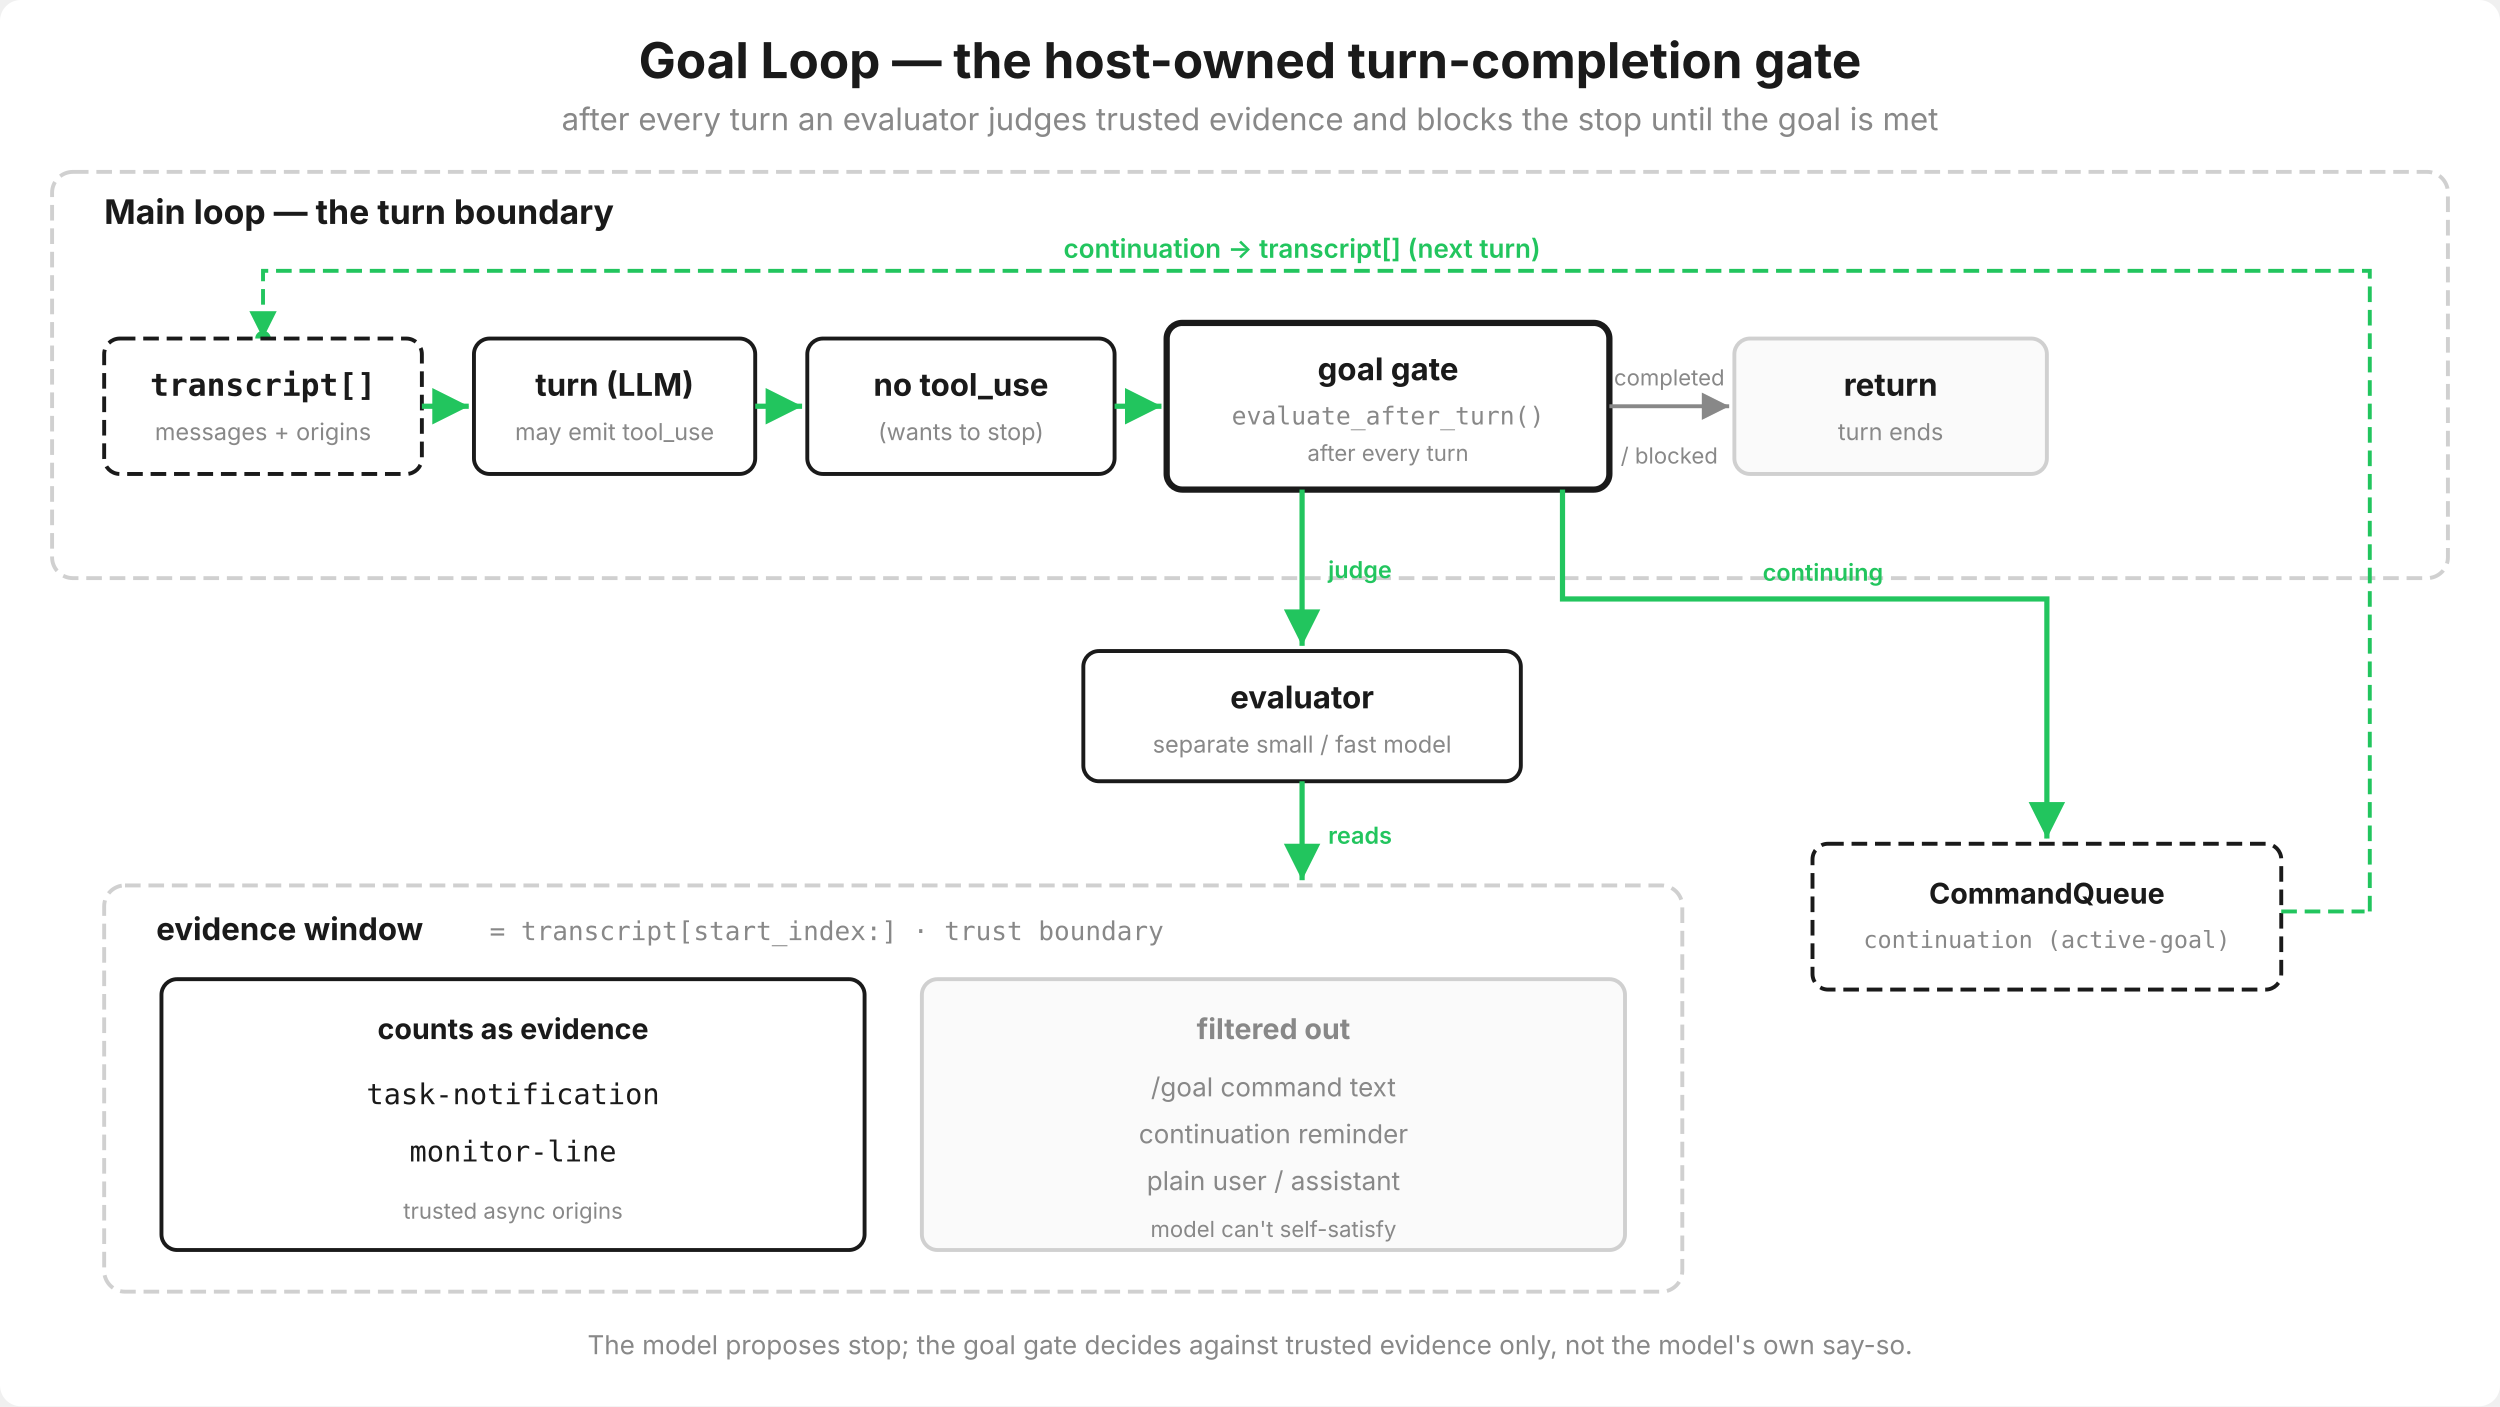
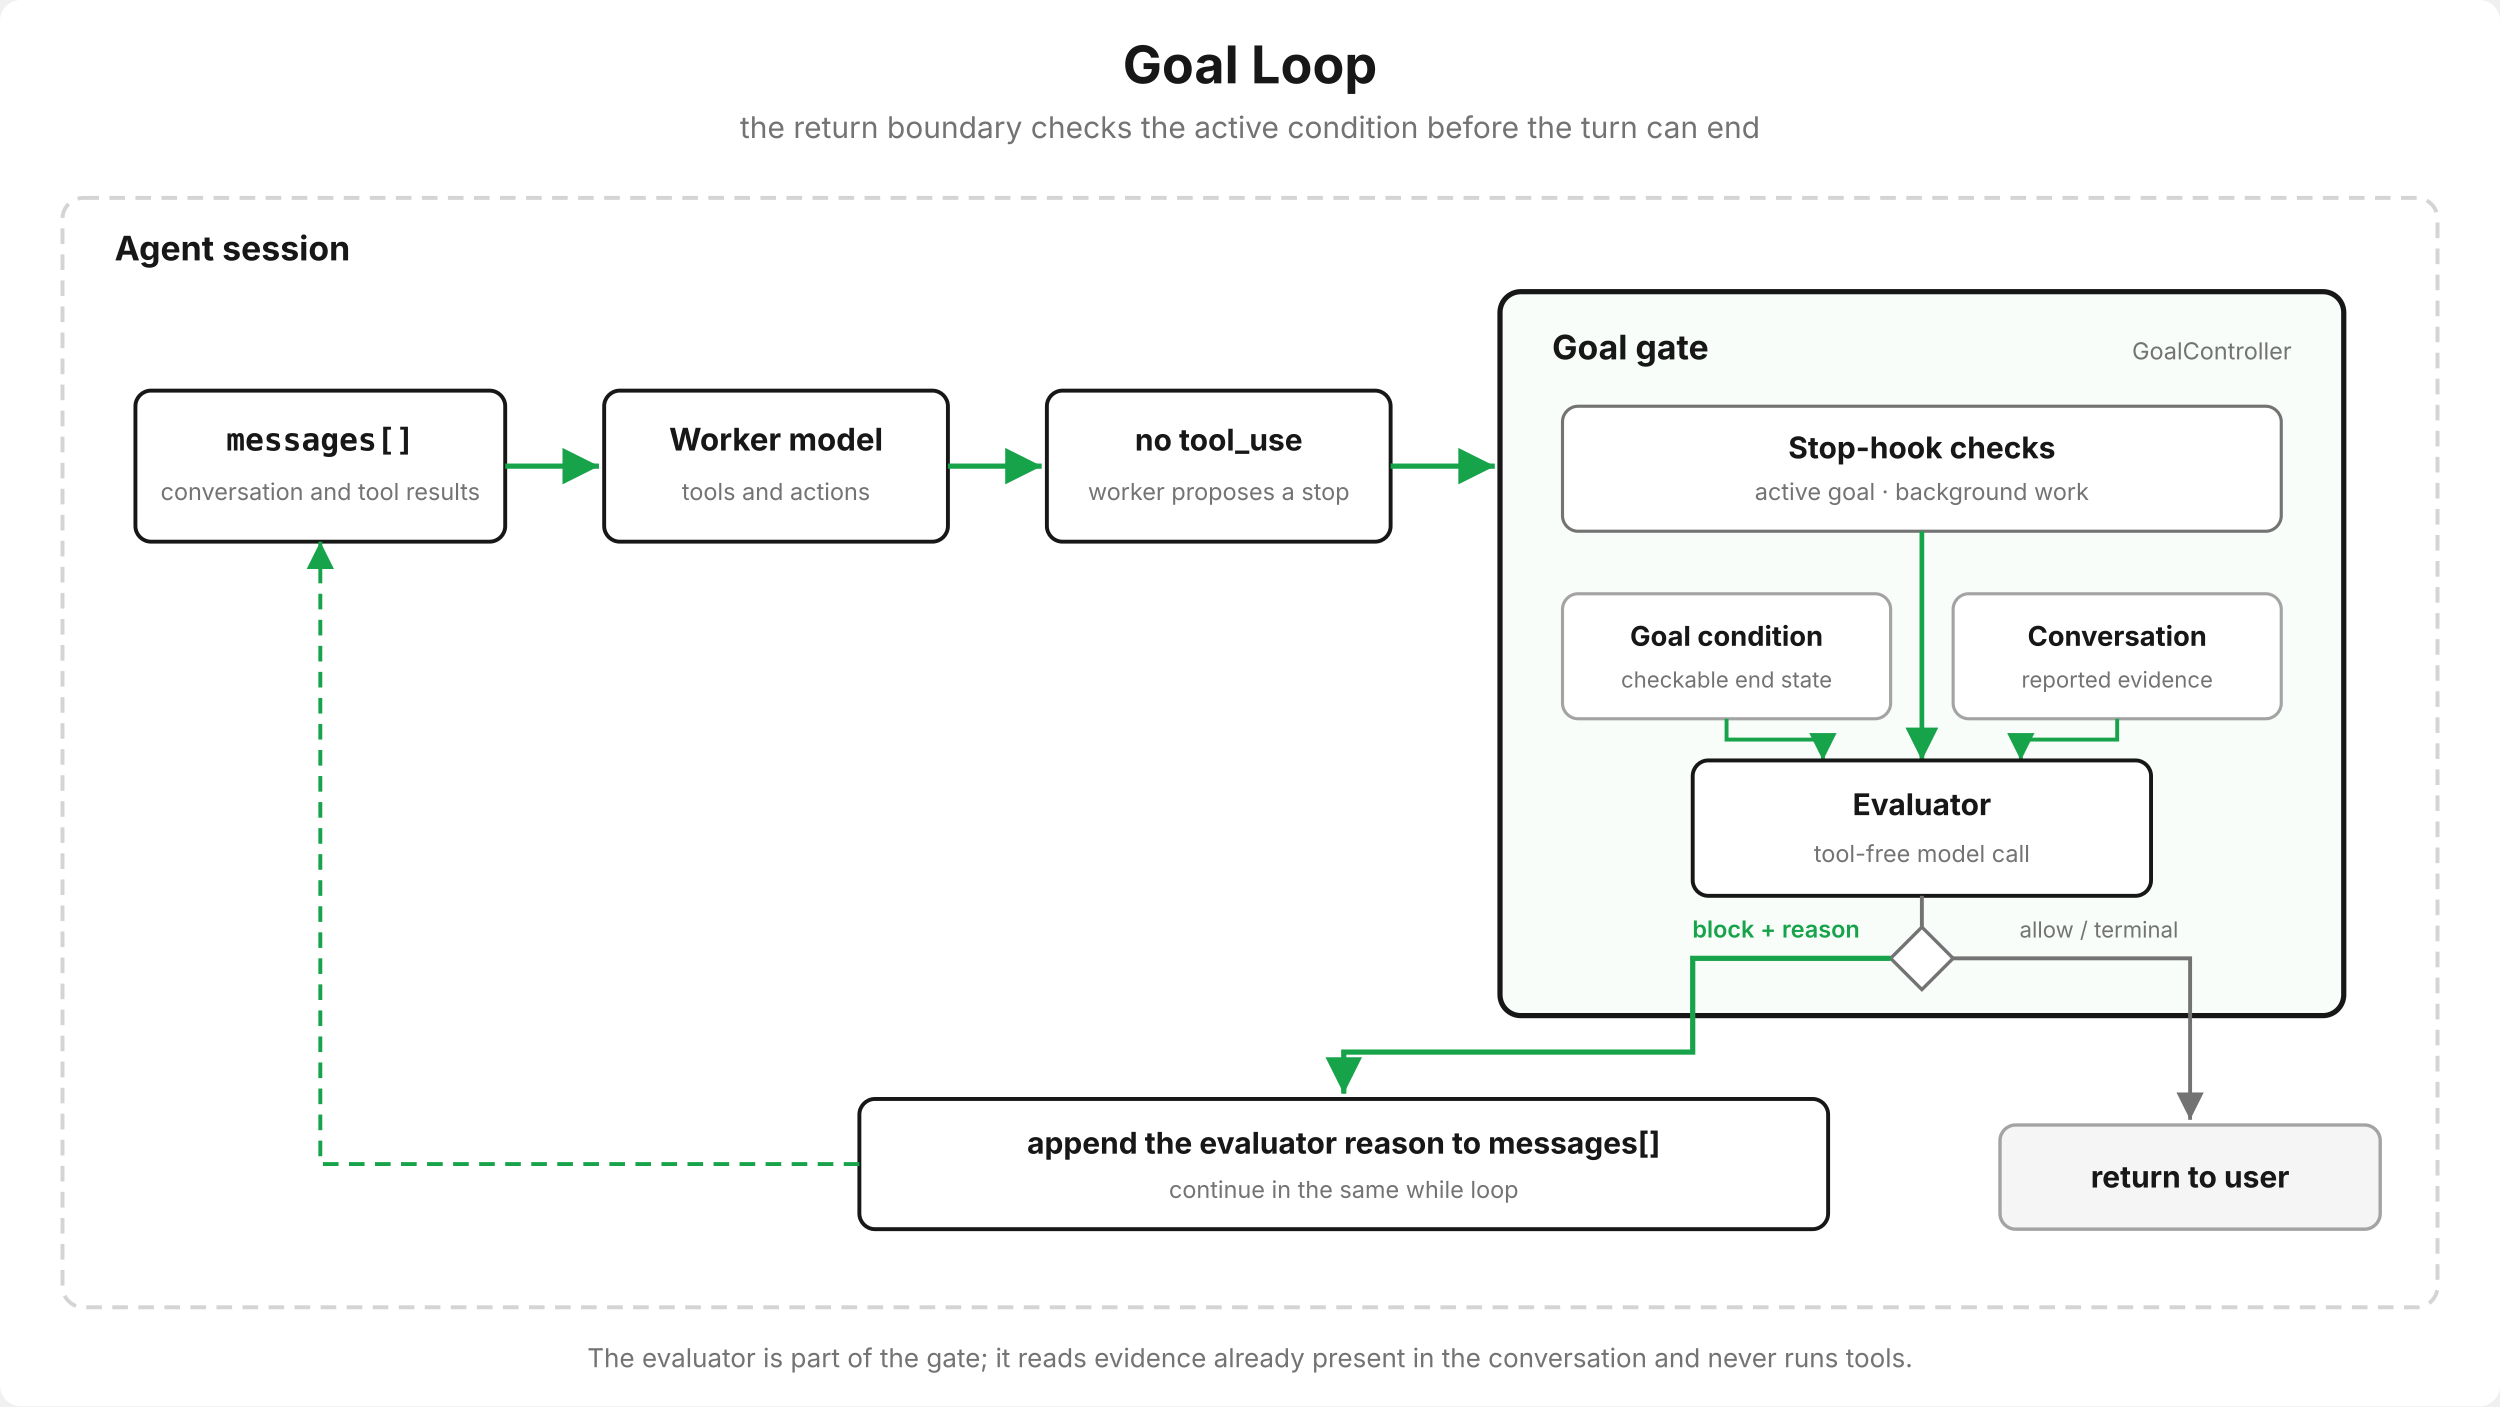
<svg xmlns="http://www.w3.org/2000/svg" viewBox="0 0 960 540" font-family="system-ui, -apple-system, sans-serif">
  <defs>
-     <marker id="arrow-green" viewBox="0 0 10 10" refX="10" refY="5" markerWidth="7" markerHeight="7" orient="auto-start-reverse">
-       <path d="M 0 0 L 10 5 L 0 10 z" fill="#22c55e" />
+     <marker id="arrow-green" viewBox="0 0 10 10" refX="10" refY="5" markerWidth="7" markerHeight="7" orient="auto">
+       <path d="M0 0L10 5L0 10Z" fill="#16a34a" />
    </marker>
-     <marker id="arrow-gray" viewBox="0 0 10 10" refX="10" refY="5" markerWidth="7" markerHeight="7" orient="auto-start-reverse">
-       <path d="M 0 0 L 10 5 L 0 10 z" fill="#888888" />
+     <marker id="arrow-gray" viewBox="0 0 10 10" refX="10" refY="5" markerWidth="7" markerHeight="7" orient="auto">
+       <path d="M0 0L10 5L0 10Z" fill="#737373" />
    </marker>
  </defs>
  <rect width="960" height="540" rx="8" fill="#ffffff" />
-   <text x="480" y="30" text-anchor="middle" fill="#1a1a1a" font-size="19" font-weight="700">Goal Loop — the host-owned turn-completion gate</text>
-   <text x="480" y="50" text-anchor="middle" fill="#888888" font-size="12">after every turn an evaluator judges trusted evidence and blocks the stop until the goal is met</text>
-   <rect x="20" y="66" width="920" height="156" rx="8" fill="#ffffff" stroke="#d0d0d0" stroke-width="1.5" stroke-dasharray="6,3" />
-   <text x="40" y="86" fill="#1a1a1a" font-size="13" font-weight="700">Main loop — the turn boundary</text>
-   <path d="M 910 350 L 910 104 L 101 104 L 101 130" fill="none" stroke="#22c55e" stroke-width="1.5" stroke-dasharray="6,3" marker-end="url(#arrow-green)" />
-   <text x="500" y="99" text-anchor="middle" fill="#22c55e" font-size="10" font-weight="600">continuation -&gt; transcript[]  (next turn)</text>
-   <circle cx="101" cy="130" r="3" fill="#22c55e" />
-   <rect x="40" y="130" width="122" height="52" rx="6" fill="#ffffff" stroke="#1a1a1a" stroke-width="1.5" stroke-dasharray="6,3" />
-   <text x="101" y="152" text-anchor="middle" fill="#1a1a1a" font-size="12" font-weight="700" font-family="monospace">transcript[]</text>
-   <text x="101" y="169" text-anchor="middle" fill="#888888" font-size="9">messages + origins</text>
-   <line x1="162" y1="156" x2="180" y2="156" stroke="#22c55e" stroke-width="2" marker-end="url(#arrow-green)" />
-   <rect x="182" y="130" width="108" height="52" rx="6" fill="#ffffff" stroke="#1a1a1a" stroke-width="1.5" />
-   <text x="236" y="152" text-anchor="middle" fill="#1a1a1a" font-size="12" font-weight="700">turn (LLM)</text>
-   <text x="236" y="169" text-anchor="middle" fill="#888888" font-size="9">may emit tool_use</text>
-   <line x1="290" y1="156" x2="308" y2="156" stroke="#22c55e" stroke-width="2" marker-end="url(#arrow-green)" />
-   <rect x="310" y="130" width="118" height="52" rx="6" fill="#ffffff" stroke="#1a1a1a" stroke-width="1.5" />
-   <text x="369" y="152" text-anchor="middle" fill="#1a1a1a" font-size="12" font-weight="700">no tool_use</text>
-   <text x="369" y="169" text-anchor="middle" fill="#888888" font-size="9">(wants to stop)</text>
-   <line x1="428" y1="156" x2="446" y2="156" stroke="#22c55e" stroke-width="2" marker-end="url(#arrow-green)" />
-   <rect x="448" y="124" width="170" height="64" rx="6" fill="#ffffff" stroke="#1a1a1a" stroke-width="2.4" />
-   <text x="533" y="146" text-anchor="middle" fill="#1a1a1a" font-size="12" font-weight="700">goal gate</text>
-   <text x="533" y="163" text-anchor="middle" fill="#888888" font-size="9.5" font-family="monospace">evaluate_after_turn()</text>
-   <text x="533" y="177" text-anchor="middle" fill="#888888" font-size="8.5">after every turn</text>
-   <line x1="618" y1="156" x2="664" y2="156" stroke="#888888" stroke-width="1.5" marker-end="url(#arrow-gray)" />
-   <text x="641" y="148" text-anchor="middle" fill="#888888" font-size="8.5">completed</text>
-   <text x="641" y="178" text-anchor="middle" fill="#888888" font-size="8.5">/ blocked</text>
-   <rect x="666" y="130" width="120" height="52" rx="6" fill="#fafafa" stroke="#d0d0d0" stroke-width="1.5" />
-   <text x="726" y="152" text-anchor="middle" fill="#1a1a1a" font-size="12" font-weight="700">return</text>
-   <text x="726" y="169" text-anchor="middle" fill="#888888" font-size="9">turn ends</text>
-   <line x1="500" y1="188" x2="500" y2="248" stroke="#22c55e" stroke-width="2" marker-end="url(#arrow-green)" />
-   <text x="510" y="222" fill="#22c55e" font-size="9" font-weight="600">judge</text>
-   <rect x="416" y="250" width="168" height="50" rx="6" fill="#ffffff" stroke="#1a1a1a" stroke-width="1.5" />
-   <text x="500" y="272" text-anchor="middle" fill="#1a1a1a" font-size="12" font-weight="700">evaluator</text>
-   <text x="500" y="289" text-anchor="middle" fill="#888888" font-size="9">separate small / fast model</text>
-   <line x1="500" y1="300" x2="500" y2="338" stroke="#22c55e" stroke-width="2" marker-end="url(#arrow-green)" />
-   <text x="510" y="324" fill="#22c55e" font-size="9" font-weight="600">reads</text>
-   <rect x="40" y="340" width="606" height="156" rx="8" fill="#ffffff" stroke="#d0d0d0" stroke-width="1.5" stroke-dasharray="6,3" />
-   <text x="60" y="361" fill="#1a1a1a" font-size="12" font-weight="700">evidence window</text>
-   <text x="188" y="361" fill="#888888" font-size="10" font-family="monospace">= transcript[start_index:]  ·  trust boundary</text>
-   <rect x="62" y="376" width="270" height="104" rx="6" fill="#ffffff" stroke="#1a1a1a" stroke-width="1.5" />
-   <text x="197" y="399" text-anchor="middle" fill="#1a1a1a" font-size="11" font-weight="700">counts as evidence</text>
-   <text x="197" y="424" text-anchor="middle" fill="#1a1a1a" font-size="11" font-family="monospace">task-notification</text>
-   <text x="197" y="446" text-anchor="middle" fill="#1a1a1a" font-size="11" font-family="monospace">monitor-line</text>
-   <text x="197" y="468" text-anchor="middle" fill="#888888" font-size="8.5">trusted async origins</text>
-   <rect x="354" y="376" width="270" height="104" rx="6" fill="#fafafa" stroke="#d0d0d0" stroke-width="1.5" />
-   <text x="489" y="399" text-anchor="middle" fill="#888888" font-size="11" font-weight="700">filtered out</text>
-   <text x="489" y="421" text-anchor="middle" fill="#888888" font-size="10">/goal command text</text>
-   <text x="489" y="439" text-anchor="middle" fill="#888888" font-size="10">continuation reminder</text>
-   <text x="489" y="457" text-anchor="middle" fill="#888888" font-size="10">plain user / assistant</text>
-   <text x="489" y="475" text-anchor="middle" fill="#888888" font-size="8.5">model can't self-satisfy</text>
-   <path d="M 600 188 L 600 230 L 786 230 L 786 322" fill="none" stroke="#22c55e" stroke-width="2" marker-end="url(#arrow-green)" />
-   <text x="700" y="223" text-anchor="middle" fill="#22c55e" font-size="9" font-weight="600">continuing</text>
-   <rect x="696" y="324" width="180" height="56" rx="6" fill="#ffffff" stroke="#1a1a1a" stroke-width="1.5" stroke-dasharray="6,3" />
-   <text x="786" y="347" text-anchor="middle" fill="#1a1a1a" font-size="11" font-weight="700">CommandQueue</text>
-   <text x="786" y="364" text-anchor="middle" fill="#888888" font-size="9" font-family="monospace">continuation (active-goal)</text>
-   <line x1="876" y1="350" x2="908" y2="350" stroke="#22c55e" stroke-width="1.5" stroke-dasharray="6,3" />
-   <text x="480" y="520" text-anchor="middle" fill="#888888" font-size="10">The model proposes stop; the goal gate decides against trusted evidence only, not the model's own say-so.</text>
+   <text x="480" y="32" text-anchor="middle" fill="#171717" font-size="20" font-weight="700">Goal Loop</text>
+   <text x="480" y="53" text-anchor="middle" fill="#737373" font-size="11.5">the return boundary checks the active condition before the turn can end</text>
+   <rect x="24" y="76" width="912" height="426" rx="8" fill="#ffffff" stroke="#d4d4d4" stroke-width="1.5" stroke-dasharray="6 4" />
+   <text x="44" y="100" fill="#171717" font-size="13" font-weight="700">Agent session</text>
+   <rect x="52" y="150" width="142" height="58" rx="6" fill="#ffffff" stroke="#171717" stroke-width="1.5" />
+   <text x="123" y="173" text-anchor="middle" fill="#171717" font-size="12" font-weight="700" font-family="monospace">messages[]</text>
+   <text x="123" y="192" text-anchor="middle" fill="#737373" font-size="9">conversation and tool results</text>
+   <line x1="194" y1="179" x2="230" y2="179" stroke="#16a34a" stroke-width="2" marker-end="url(#arrow-green)" />
+   <rect x="232" y="150" width="132" height="58" rx="6" fill="#ffffff" stroke="#171717" stroke-width="1.5" />
+   <text x="298" y="173" text-anchor="middle" fill="#171717" font-size="12" font-weight="700">Worker model</text>
+   <text x="298" y="192" text-anchor="middle" fill="#737373" font-size="9">tools and actions</text>
+   <line x1="364" y1="179" x2="400" y2="179" stroke="#16a34a" stroke-width="2" marker-end="url(#arrow-green)" />
+   <rect x="402" y="150" width="132" height="58" rx="6" fill="#ffffff" stroke="#171717" stroke-width="1.5" />
+   <text x="468" y="173" text-anchor="middle" fill="#171717" font-size="11.5" font-weight="700">no tool_use</text>
+   <text x="468" y="192" text-anchor="middle" fill="#737373" font-size="9">worker proposes a stop</text>
+   <line x1="534" y1="179" x2="574" y2="179" stroke="#16a34a" stroke-width="2" marker-end="url(#arrow-green)" />
+   <rect x="576" y="112" width="324" height="278" rx="8" fill="#f8fdf9" stroke="#171717" stroke-width="2" />
+   <text x="596" y="138" fill="#171717" font-size="13" font-weight="700">Goal gate</text>
+   <text x="880" y="138" text-anchor="end" fill="#737373" font-size="9">GoalController</text>
+   <rect x="600" y="156" width="276" height="48" rx="6" fill="#ffffff" stroke="#737373" stroke-width="1.2" />
+   <text x="738" y="176" text-anchor="middle" fill="#171717" font-size="11.5" font-weight="700">Stop-hook checks</text>
+   <text x="738" y="192" text-anchor="middle" fill="#737373" font-size="9">active goal · background work</text>
+   <line x1="738" y1="204" x2="738" y2="292" stroke="#16a34a" stroke-width="1.8" marker-end="url(#arrow-green)" />
+   <rect x="600" y="228" width="126" height="48" rx="6" fill="#ffffff" stroke="#a3a3a3" stroke-width="1.2" />
+   <text x="663" y="248" text-anchor="middle" fill="#171717" font-size="10.5" font-weight="700">Goal condition</text>
+   <text x="663" y="264" text-anchor="middle" fill="#737373" font-size="8.5">checkable end state</text>
+   <rect x="750" y="228" width="126" height="48" rx="6" fill="#ffffff" stroke="#a3a3a3" stroke-width="1.2" />
+   <text x="813" y="248" text-anchor="middle" fill="#171717" font-size="10.5" font-weight="700">Conversation</text>
+   <text x="813" y="264" text-anchor="middle" fill="#737373" font-size="8.5">reported evidence</text>
+   <path d="M663 276V284H700V292" fill="none" stroke="#16a34a" stroke-width="1.5" marker-end="url(#arrow-green)" />
+   <path d="M813 276V284H776V292" fill="none" stroke="#16a34a" stroke-width="1.5" marker-end="url(#arrow-green)" />
+   <rect x="650" y="292" width="176" height="52" rx="6" fill="#ffffff" stroke="#171717" stroke-width="1.5" />
+   <text x="738" y="313" text-anchor="middle" fill="#171717" font-size="11.5" font-weight="700">Evaluator</text>
+   <text x="738" y="331" text-anchor="middle" fill="#737373" font-size="9">tool-free model call</text>
+   <line x1="738" y1="344" x2="738" y2="356" stroke="#737373" stroke-width="1.5" />
+   <path d="M738 356L750 368L738 380L726 368Z" fill="#ffffff" stroke="#737373" stroke-width="1.3" />
+   <path d="M726 368H650V404H516V420" fill="none" stroke="#16a34a" stroke-width="2" marker-end="url(#arrow-green)" />
+   <text x="682" y="360" text-anchor="middle" fill="#16a34a" font-size="9" font-weight="600">block + reason</text>
+   <rect x="330" y="422" width="372" height="50" rx="6" fill="#ffffff" stroke="#171717" stroke-width="1.5" />
+   <text x="516" y="443" text-anchor="middle" fill="#171717" font-size="11.5" font-weight="700">append the evaluator reason to messages[]</text>
+   <text x="516" y="460" text-anchor="middle" fill="#737373" font-size="9">continue in the same while loop</text>
+   <path d="M330 447H123V208" fill="none" stroke="#16a34a" stroke-width="1.5" stroke-dasharray="6 4" marker-end="url(#arrow-green)" />
+   <path d="M750 368H841V430" fill="none" stroke="#737373" stroke-width="1.5" marker-end="url(#arrow-gray)" />
+   <text x="806" y="360" text-anchor="middle" fill="#737373" font-size="8.5">allow / terminal</text>
+   <rect x="768" y="432" width="146" height="40" rx="6" fill="#f5f5f5" stroke="#a3a3a3" stroke-width="1.3" />
+   <text x="841" y="456" text-anchor="middle" fill="#171717" font-size="11.5" font-weight="700">return to user</text>
+   <text x="480" y="525" text-anchor="middle" fill="#737373" font-size="10">The evaluator is part of the gate; it reads evidence already present in the conversation and never runs tools.</text>
</svg>
